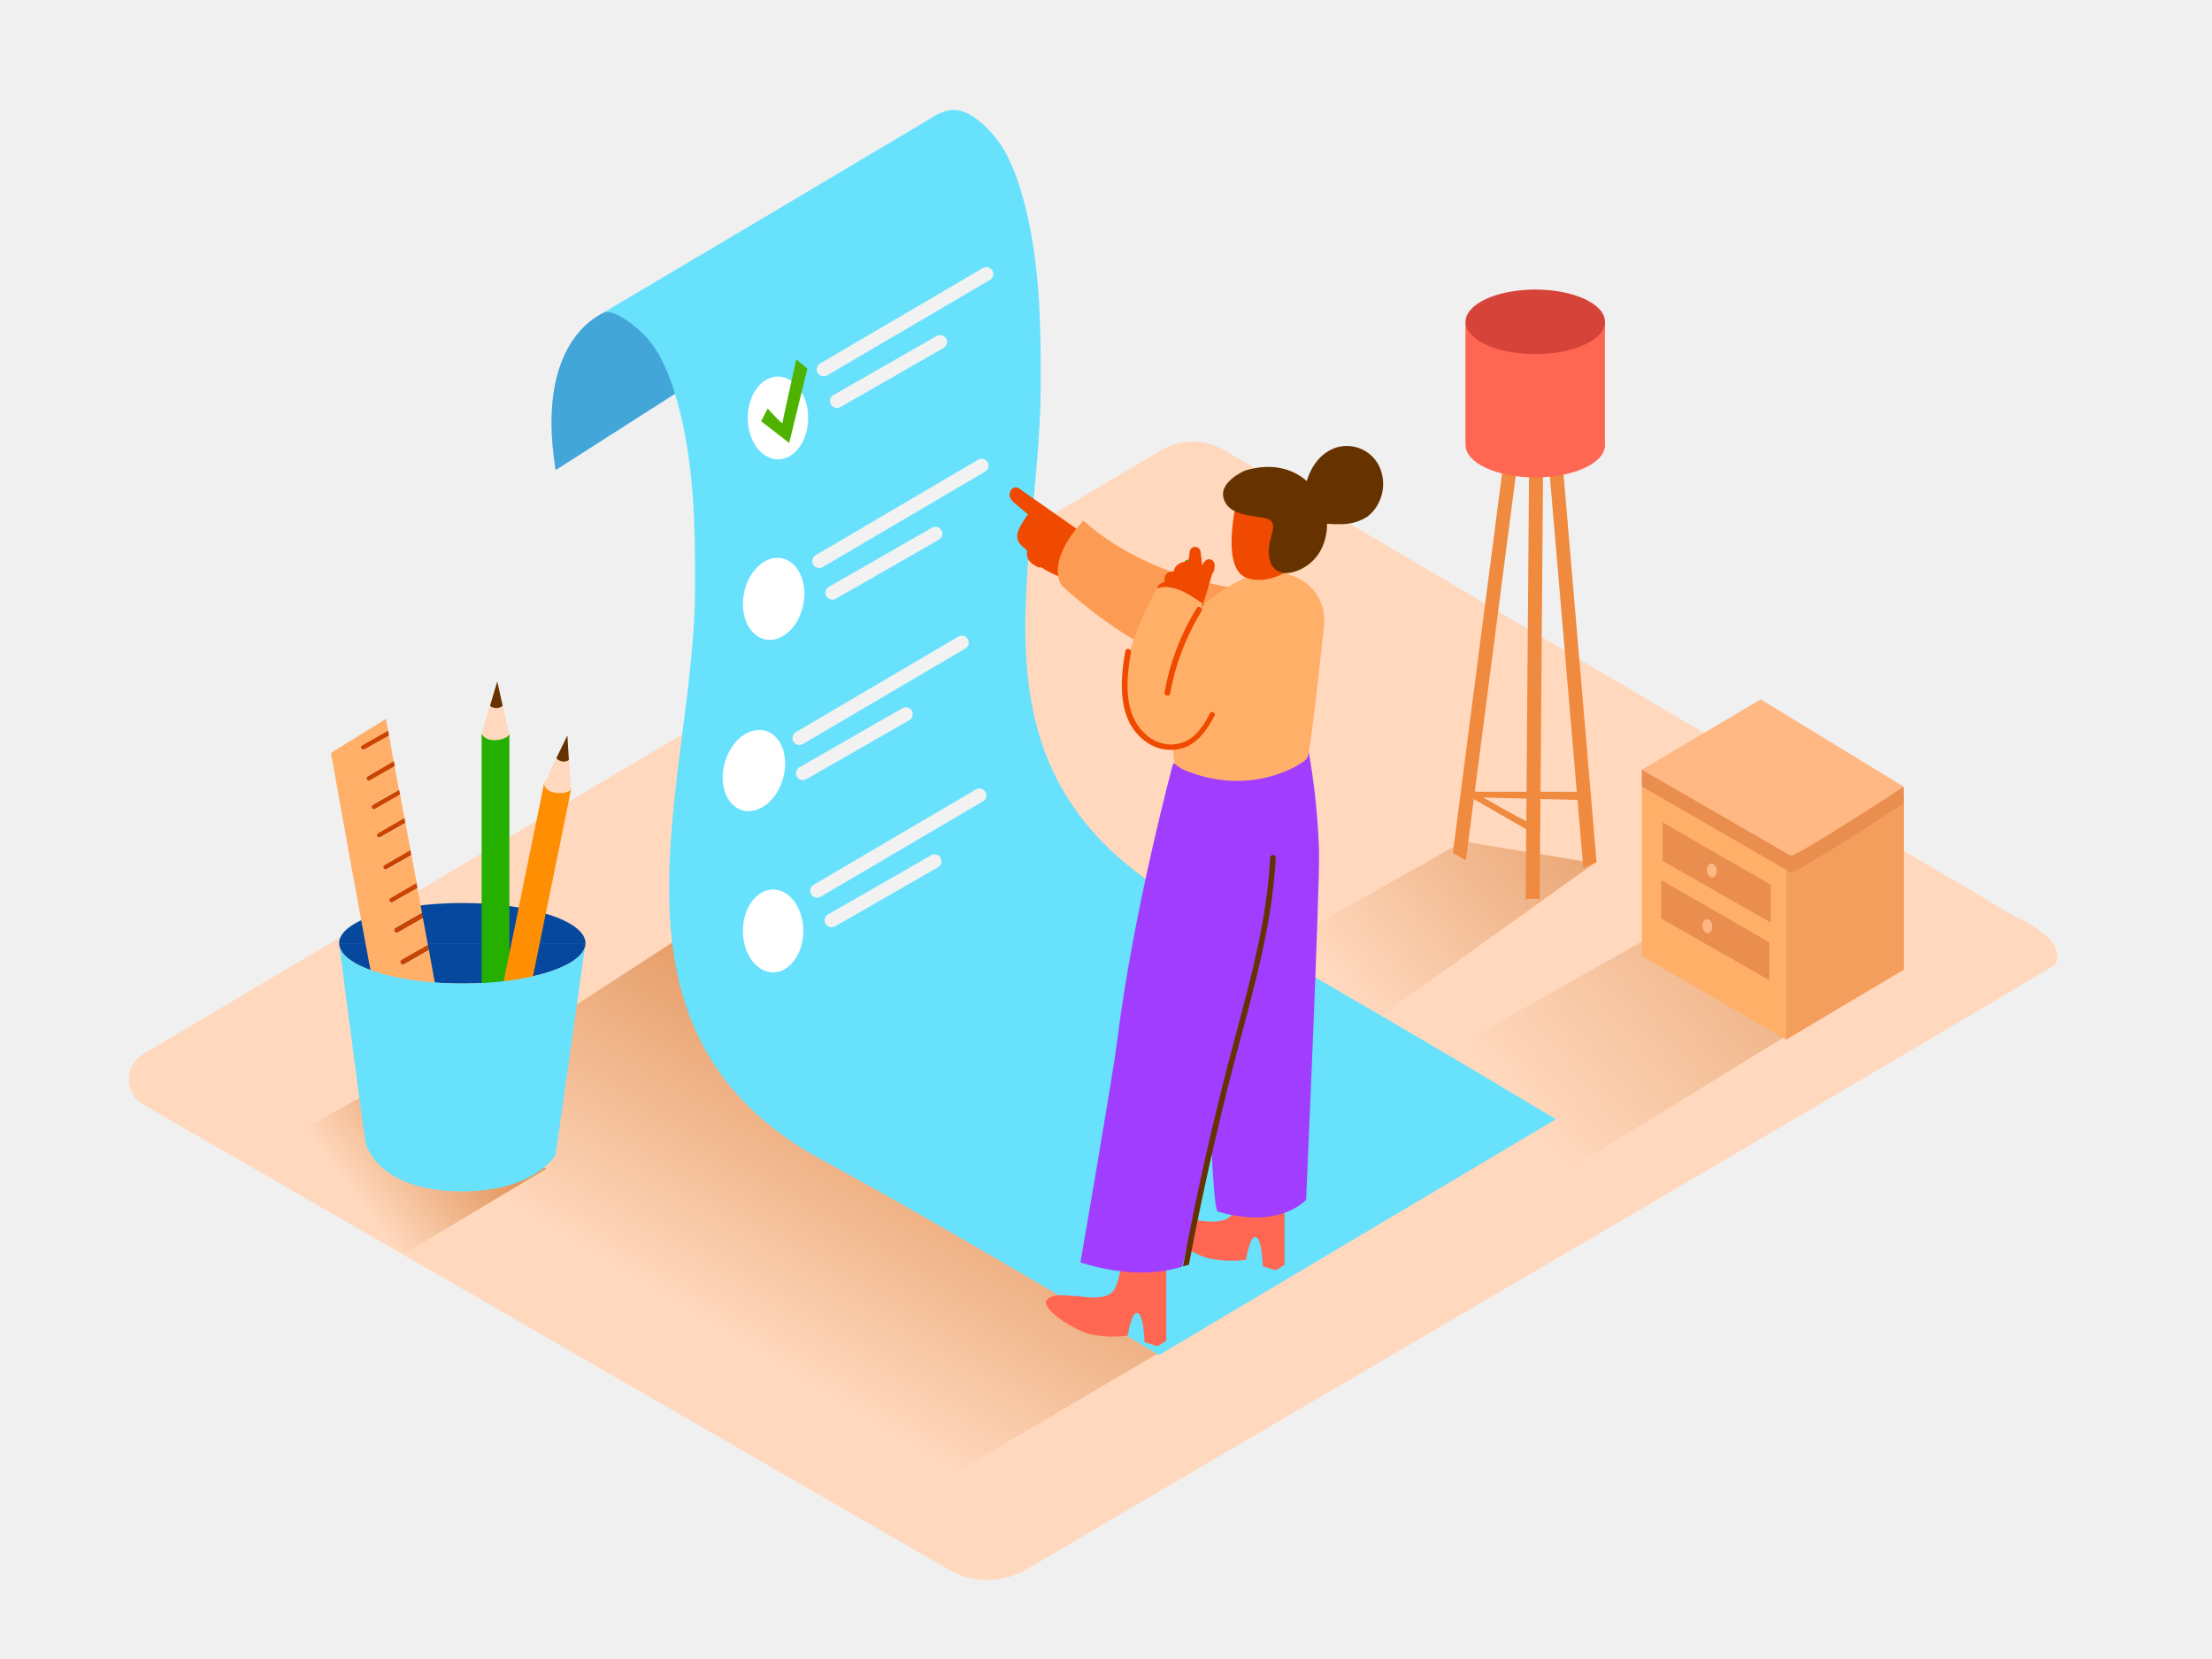
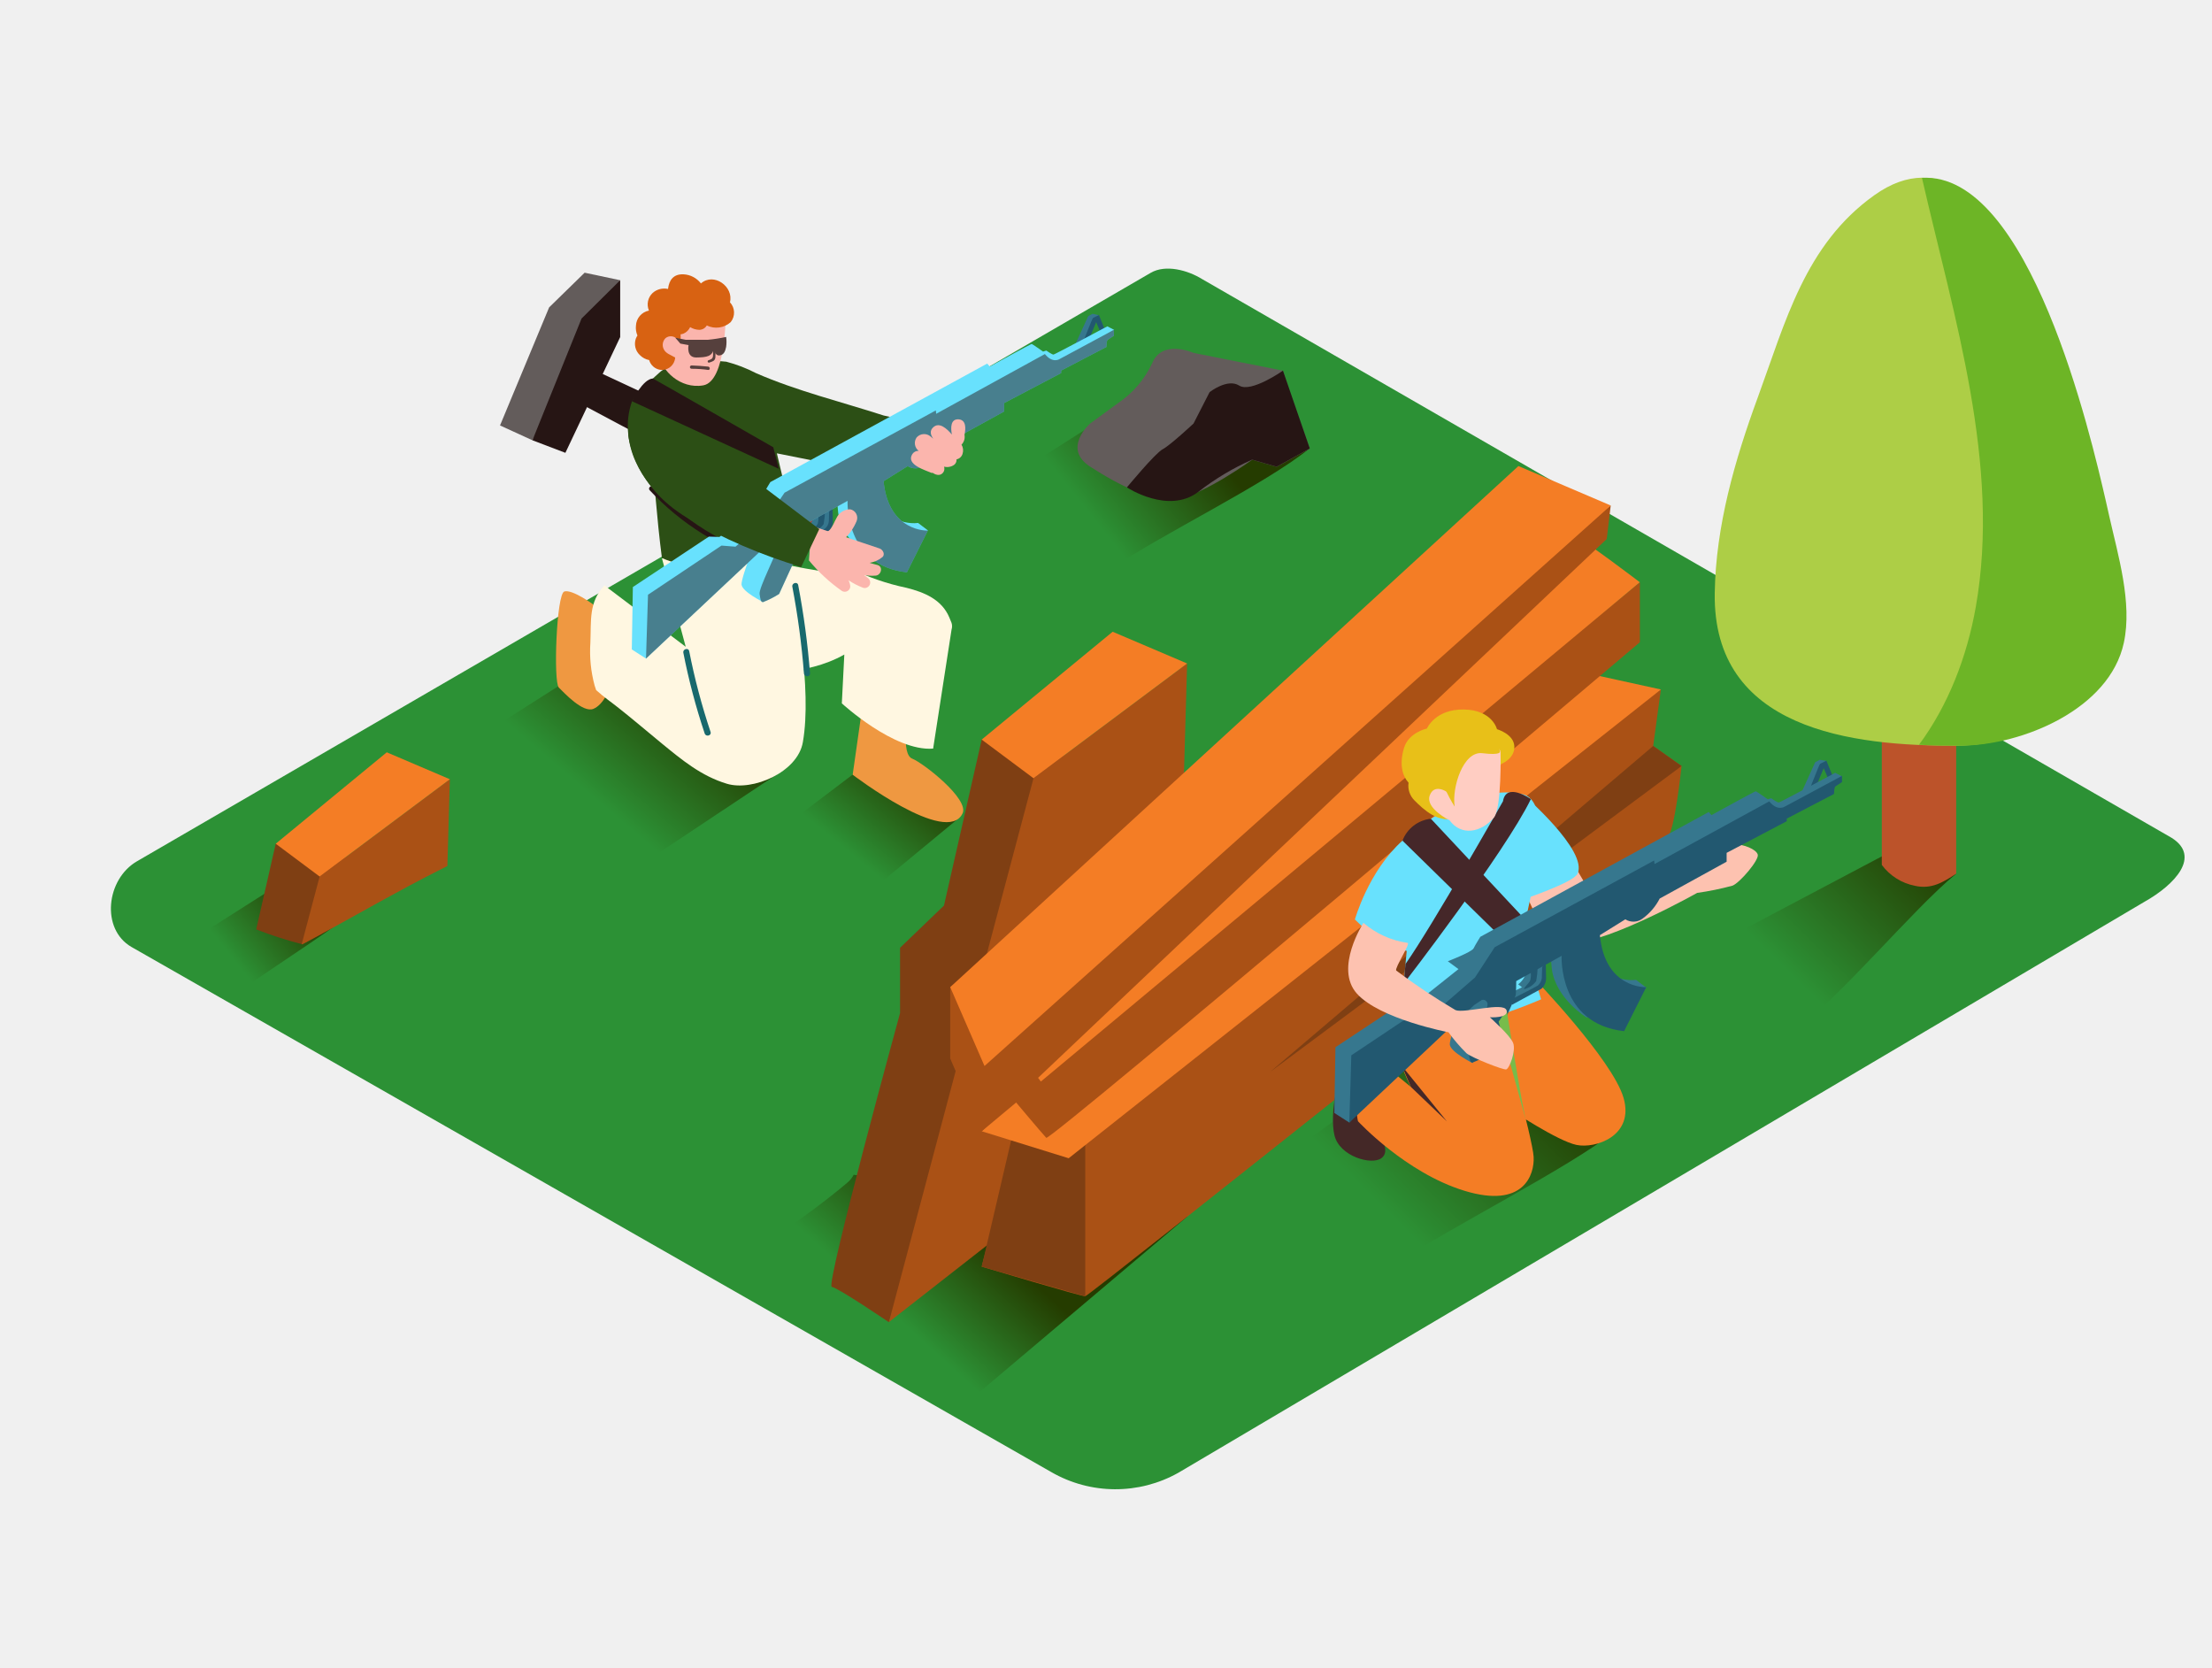
- <svg xmlns="http://www.w3.org/2000/svg" xmlns:xlink="http://www.w3.org/1999/xlink" id="Layer_1" data-name="Layer 1" viewBox="0 0 400 300">
+ <svg xmlns="http://www.w3.org/2000/svg" xmlns:xlink="http://www.w3.org/1999/xlink" viewBox="0 0 400 300" width="406" height="306" class="illustration styles_illustrationTablet__1DWOa">
  <defs>
-     <linearGradient id="linear-gradient" x1="293.79" y1="135.26" x2="242.2" y2="177.24" gradientUnits="userSpaceOnUse">
-       <stop offset="0" stop-color="#e3965d" />
-       <stop offset="1" stop-color="#ffd8bd" />
+     <linearGradient id="linear-gradient" x1="216.47" y1="77.4" x2="197.44" y2="92.59" gradientUnits="userSpaceOnUse">
+       <stop offset="0" stop-color="#d46a00" />
+       <stop offset="0.74" stop-color="#f4d8bd" />
+       <stop offset="1" stop-color="#fff" />
    </linearGradient>
-     <linearGradient id="linear-gradient-2" x1="176.04" y1="193.89" x2="143.05" y2="248.43" xlink:href="#linear-gradient" />
-     <linearGradient id="linear-gradient-3" x1="346.19" y1="145.61" x2="276.32" y2="202.48" xlink:href="#linear-gradient" />
-     <linearGradient id="linear-gradient-4" x1="83.74" y1="201.58" x2="64.32" y2="216.26" xlink:href="#linear-gradient" />
+     <linearGradient id="linear-gradient-2" x1="277.52" y1="189.35" x2="250.01" y2="217.47" xlink:href="#linear-gradient" />
+     <linearGradient id="linear-gradient-3" x1="345.19" y1="148.61" x2="321.39" y2="172.93" xlink:href="#linear-gradient" />
+     <linearGradient id="linear-gradient-4" x1="175.6" y1="220.74" x2="161.16" y2="236.51" gradientUnits="userSpaceOnUse">
+       <stop offset="0" stop-color="#d46a00" />
+       <stop offset="1" stop-color="#fff" />
+     </linearGradient>
+     <linearGradient id="linear-gradient-5" x1="55.94" y1="161.25" x2="41.98" y2="172.39" xlink:href="#linear-gradient" />
+     <linearGradient id="linear-gradient-6" x1="165.42" y1="137.98" x2="153.1" y2="152.95" xlink:href="#linear-gradient-4" />
+     <linearGradient id="linear-gradient-7" x1="123.43" y1="122.81" x2="106.48" y2="142.62" xlink:href="#linear-gradient-4" />
  </defs>
-   <path d="M25.92,199.75l145.61,84.07a14.07,14.07,0,0,0,14.2-.08c32.32-19.13,164.13-96,185.68-109.17.95-.58.52-2.15.32-3-.4-1.73-3.83-4.18-6.17-5.31-3.43-1.66-6.67-3.8-9.95-5.74L344.51,154l-12.9-7.62L317.42,138l-15-8.84-15.23-9-15-8.84L258,102.91l-13-7.64-11.21-6.59-8.93-5.23-3.61-2.1A11.13,11.13,0,0,0,210,81.4L25.87,190.63A5.29,5.29,0,0,0,25.92,199.75Z" fill="#ffd8bd" />
-   <path d="M264.58,152.16l-38.14,21.52s4.47,8.87,17.36,14.29l44.52-31.88" fill="url(#linear-gradient)" />
-   <path d="M144.21,155.75l-81,52.55s84.33,54.46,102.53,62.12l105.8-62.22" fill="url(#linear-gradient-2)" />
-   <path d="M306.77,164.71l-53.85,30.38s6.31,12.53,24.52,20.18l63.43-38.9" fill="url(#linear-gradient-3)" />
-   <path d="M110.2,56.12S96.42,60,100.48,85l30.2-19.3S118.46,53.74,110.2,56.12Z" fill="#68e1fd" />
-   <path d="M110.2,56.12S96.42,60,100.48,85l30.2-19.3S118.46,53.74,110.2,56.12Z" fill="#06489e" opacity="0.39" />
-   <path d="M215.81,164.35C172.73,141,188,105,188.2,69.78c.05-11.26-.16-23-3.22-34-1.12-4-2.62-8.2-5.37-11.39-1.54-1.79-3.76-3.87-6.14-4.41-2.66-.6-5.17,1.45-7.3,2.71l-7.41,4.39L139.21,38.71,123.35,48.1l-2.8,1.66-11.7,6.93c2.22-1.32,7.06,3.14,8.25,4.53,2.74,3.19,4.25,7.4,5.37,11.39,3.06,10.92,3.27,22.7,3.22,34-.16,35.25-20,79.91,23.13,103.23,24,13,60.77,35.2,60.77,35.2l71.75-42.64C273.72,197.79,236.5,175.55,215.81,164.35Z" fill="#68e1fd" />
-   <path d="M201.64,101.13l-4.39-3.29a.88.88,0,0,0-.41-.7q-6.29-4.38-12.56-8.8a1,1,0,0,0-1.58.55c-.44.76.12,1.55.83,2.14s1.59,1.31,2.39,2a1,1,0,0,0-.26.28c-.64,1-1.71,2.42-1.72,3.67s1,1.87,1.78,2.55l0,.18c-.16,1.54.52,2,1.74,2.73a1,1,0,0,0,.81.14,17.12,17.12,0,0,0,2.67,1.42l3.7,1.88c.94.48,1.62-.65,1.24-1.41.74.06,1.05-.75.86-1.38a.85.85,0,0,0,.21-.33l0-.05,1.28,1c1,.81,2.26-.8,1.23-1.61l-.91-.72,1.87,1.4A1,1,0,0,0,201.64,101.13Z" fill="#f04900" />
-   <path d="M230.71,229.72l1.58-1,0-17.79-7.81-.28s-.15,7.59-2,9.32-6.41.49-6.86.64-3.52-.74-4.9.68,4.68,5.52,7.9,6.27a20.8,20.8,0,0,0,6.7.25s.7-4.55,1.82-4.1,1.2,5.26,1.2,5.26Z" fill="#ff6753" />
-   <path d="M236.59,135.54A126.26,126.26,0,0,1,238.53,154c.13,7-2.34,62.94-2.34,62.94s-4.64,5.44-15.94,2.16c-1.64-.47-2.16-54.59-2.16-54.59L222,139.69" fill="#a03dff" />
-   <path d="M231.39,107.29c-.62,0-21.41-.54-35.46-13.13,0,0-6.73,6.6-4,11.65,0,0,19.92,19.19,35.11,15.26" fill="#fc9c54" />
-   <path d="M214.92,101.35a.31.31,0,0,0-.52,0,13.72,13.72,0,0,0-2,10.29c.08.38.66.22.59-.16a13.09,13.09,0,0,1,1.67-9.37,21.64,21.64,0,0,1,2.56,10.4.3.3,0,0,0,.61,0A22.29,22.29,0,0,0,214.92,101.35Z" fill="#42a200" />
-   <path d="M209.32,243.45l1.58-1,0-17.79-7.81-.28s-.15,7.59-2,9.32-6.41.49-6.86.64-3.52-.74-4.9.68,4.68,5.52,7.9,6.27a20.8,20.8,0,0,0,6.7.25s.7-4.55,1.82-4.1,1.2,5.26,1.2,5.26Z" fill="#ff6753" />
-   <path d="M212.12,138.13s-7.2,26.58-10.13,50.37c-.7,5.71-6.61,39.77-6.61,39.77s9.74,3.56,18.4.77c0,0,10.3-43.46,10.74-44.31s7.39-29,8.19-49.2" fill="#a03dff" />
-   <path d="M234.13,104.31,230,102.76c-1.05.07-10.4,3.13-14.65,9.32A40.52,40.52,0,0,0,214,118c-.54,2.67-1,5.35-1.34,8a59.2,59.2,0,0,0-.5,8.86c0,1.27.07,1.91.2,3.17a5.61,5.61,0,0,0,1.58,1.12c12.28,5.28,22-1.13,22.49-2.12s2.11-15.47,3-24.09A8.34,8.34,0,0,0,234.13,104.31Z" fill="#ffaf68" />
-   <path d="M224.1,88.54s-3.86,14,1.27,15.93,11.73-3.57,12.39-6.46S231.79,84.33,224.1,88.54Z" fill="#f04900" />
-   <path d="M249.43,84.36a6.52,6.52,0,0,0-7.76-3.44c-2.83.92-4.54,3.35-5.37,6.06-2.55-2.23-6.35-3.36-11.17-1.88,0,0-4.73,2-3.87,5s4.45,3,7.46,3.59.57,3.23.72,6.2,1.49,3.46,2.74,3.72,6.93-1,7.73-7.67a8.89,8.89,0,0,0,.06-1.23,15.92,15.92,0,0,0,2.35.07,8.73,8.73,0,0,0,5-1.38A7.58,7.58,0,0,0,249.43,84.36Z" fill="#653200" />
-   <path d="M219.16,103.89a2.67,2.67,0,0,0,.47-1.9,1,1,0,0,0-1.82-.42l-.44.6c-.07-.77-.15-1.54-.26-2.31a1,1,0,0,0-2,.07c0,.24-.06.49-.08.73a4,4,0,0,0-.17.79c-1.09.14-2.39.54-2.58,1.79,0,0,0,.06,0,.08-.84,0-1.66.33-1.69,1.33a3.68,3.68,0,0,0,0,.57c-.85.25-1.47.68-1.35,1.79a16.34,16.34,0,0,0,1,3.77,1,1,0,0,0,.76.57c.12.54.26,1.07.41,1.6a1.5,1.5,0,0,0,2.52.28,1.18,1.18,0,0,0,.3-.06,1,1,0,0,0,.83.14,1,1,0,0,0,1.51-.45,1,1,0,0,0,.33-.84c0-.23,0-.46,0-.68v0Q218.1,107.62,219.16,103.89Z" fill="#f04900" />
-   <path d="M217.45,109.07c-.32.08-4.82-4.05-8.23-2.63,0,0-13,21.92-.87,27.72,6,2.88,10.67-6,10.67-6l-3.45-6.82Z" fill="#ffaf68" />
-   <ellipse cx="140.68" cy="75.58" rx="5.46" ry="7.49" fill="#fff" />
-   <path d="M149.58,67.88,179,50.63a1.25,1.25,0,0,0-1.26-2.16L148.32,65.72a1.25,1.25,0,0,0,1.26,2.16Z" fill="#f2f2f2" />
-   <path d="M152,73.6l18.63-10.68a1.25,1.25,0,0,0-1.26-2.16L150.7,71.44A1.25,1.25,0,0,0,152,73.6Z" fill="#f2f2f2" />
-   <ellipse cx="139.9" cy="108.3" rx="7.49" ry="5.46" transform="translate(5.8 223.7) rotate(-78.46)" fill="#fff" />
-   <path d="M148.77,102.55l29.37-17.26a1.25,1.25,0,0,0-1.26-2.16l-29.37,17.26a1.25,1.25,0,0,0,1.26,2.16Z" fill="#f2f2f2" />
-   <path d="M151.15,108.27l18.63-10.68a1.25,1.25,0,0,0-1.26-2.16l-18.63,10.68a1.25,1.25,0,0,0,1.26,2.16Z" fill="#f2f2f2" />
-   <ellipse cx="136.34" cy="139.34" rx="7.49" ry="5.46" transform="translate(-35.75 230.94) rotate(-73.65)" fill="#fff" />
-   <path d="M145.19,134.54l29.37-17.26a1.25,1.25,0,0,0-1.26-2.16l-29.37,17.26a1.25,1.25,0,0,0,1.26,2.16Z" fill="#f2f2f2" />
-   <path d="M145.81,140.91l18.63-10.68a1.25,1.25,0,0,0-1.26-2.16l-18.63,10.68a1.25,1.25,0,0,0,1.26,2.16Z" fill="#f2f2f2" />
-   <ellipse cx="139.8" cy="168.34" rx="5.46" ry="7.49" fill="#fff" />
-   <path d="M148.38,162.17l29.37-17.26a1.25,1.25,0,0,0-1.26-2.16L147.12,160a1.25,1.25,0,0,0,1.26,2.16Z" fill="#f2f2f2" />
-   <path d="M151,167.51l18.63-10.68a1.25,1.25,0,0,0-1.26-2.16l-18.63,10.68a1.25,1.25,0,0,0,1.26,2.16Z" fill="#f2f2f2" />
-   <path d="M137.64,76.17l1.18-2.29s2.66,2.93,2.66,2.64S144,65,144,65l2,1.66-3.29,13.44Z" fill="#4eb300" />
-   <path d="M267.41,143.18a3,3,0,0,1-1.23-.27l-.19,1.25,20,.51v-1.49Z" fill="#ef8a3f" />
-   <path d="M266.17,143l-.18,1.2L277,150.54V149C273.32,147.18,269.72,145.11,266.17,143Z" fill="#ef8a3f" />
-   <path d="M277.33,56.66a3.19,3.19,0,0,1-1.92-.28l-12.68,97.85c.77.47,1.57.89,2.35,1.33l12.83-99Z" fill="#ef8a3f" />
-   <path d="M280.25,56.54a6.38,6.38,0,0,1-1.39,0c-.37,0-.75,0-1.12.06l8.57,100.34a20.33,20.33,0,0,1,2-.85l.34-.17.06,0Z" fill="#ef8a3f" />
-   <path d="M278.86,56.55a11.51,11.51,0,0,0-1.53.11,3.81,3.81,0,0,1-.6,0l-.84,106h0a2.61,2.61,0,0,1,1.34-.11H278l.42,0,.84-106Z" fill="#ef8a3f" />
-   <path d="M265,58.24V80.16s25.22.75,25.22,0V58.24" fill="#ff6753" />
-   <ellipse cx="277.63" cy="58.2" rx="12.61" ry="5.84" fill="#d64338" />
-   <ellipse cx="277.63" cy="80.49" rx="12.61" ry="5.84" fill="#ff6753" />
-   <path d="M216.37,110a43.8,43.8,0,0,0-5.78,15.16c-.11.63.85.9,1,.27a43,43,0,0,1,5.68-14.92C217.57,109.92,216.71,109.42,216.37,110Z" fill="#f04900" />
-   <path d="M218.79,129c-1,1.95-2.28,4-4.28,5a6.56,6.56,0,0,1-7.23-1.12c-4.26-3.67-3.62-10-2.77-14.93.11-.63-.85-.9-1-.27-1,5.54-1.51,12.74,3.72,16.45a7.52,7.52,0,0,0,7.09,1c2.5-1,4.09-3.38,5.29-5.69C219.95,128.94,219.08,128.44,218.79,129Z" fill="#f04900" />
-   <path d="M229.69,155.09c-.64,12.71-4.39,24.89-7.57,37.13s-5.89,24.43-8.21,36.78l1.08-.3q3.53-18.71,8.34-37.15c3.15-12,6.73-24,7.36-36.46C230.72,154.45,229.72,154.45,229.69,155.09Z" fill="#653200" />
-   <polyline points="296.9 139.19 296.9 172.9 323 187.97 344.27 175.33 344.27 144.01" fill="#ffaf68" />
-   <polygon points="323 187.97 323 154.71 344.27 145.29 344.27 175.33 323 187.97" fill="#f49e5d" />
-   <polyline points="344.27 142.26 344.27 145.29 342.25 145.91 340.91 143.85" fill="#ea8e50" />
-   <path d="M318.39,129.49l-21.5,12.73,26.88,15.52c.8.46,20.49-12.45,20.49-12.45Z" fill="#ea8e50" />
-   <polyline points="296.9 142.22 296.9 139.19 300.76 137.27 300.29 142.66" fill="#ea8e50" />
-   <path d="M318.39,126.46l-21.5,12.73,26.88,15.52c.8.46,20.49-12.45,20.49-12.45Z" fill="#ffb883" />
-   <polygon points="300.65 148.7 300.65 155.67 320.21 166.83 320.21 159.99 300.65 148.7" fill="#ea8e50" />
-   <polygon points="300.39 159.12 300.39 166.1 319.95 177.26 319.95 170.41 300.39 159.12" fill="#ea8e50" />
-   <ellipse cx="309.55" cy="157.41" rx="0.88" ry="1.25" transform="translate(-13.55 30.11) rotate(-5.45)" fill="#ffb883" />
-   <ellipse cx="308.74" cy="167.47" rx="0.88" ry="1.25" transform="translate(-14.51 30.08) rotate(-5.45)" fill="#ffb883" />
-   <path d="M73.11,226.7l25.7-15.37L65.23,198.39,44.6,210C53.75,216.16,63.78,220.87,73.11,226.7Z" fill="url(#linear-gradient-4)" />
-   <path d="M83.6,163.29c-12.3,0-22.28,3.26-22.28,7.28h44.56C105.88,166.55,95.9,163.29,83.6,163.29Z" fill="#06489e" />
-   <path d="M61.39,171.14l-.07-.56A2.47,2.47,0,0,0,61.39,171.14Z" fill="#06489e" />
-   <path d="M105.88,170.58l-.09.64A2.48,2.48,0,0,0,105.88,170.58Z" fill="#06489e" />
-   <path d="M83.6,177.86c11.65,0,21.2-2.92,22.19-6.65l.09-.64H61.32l.07.56C62.27,174.9,71.87,177.86,83.6,177.86Z" fill="#06489e" />
-   <rect x="87.1" y="132.97" width="5.01" height="51.71" fill="#25b000" />
-   <ellipse cx="89.61" cy="132.97" rx="2.51" ry="1.06" fill="#25b000" />
-   <rect x="93.12" y="141.82" width="5.01" height="51.71" transform="translate(35.48 -15.74) rotate(11.54)" fill="#ff8f02" />
-   <ellipse cx="100.79" cy="142.34" rx="1.06" ry="2.51" transform="translate(-58.83 212.62) rotate(-78.46)" fill="#ff8f02" />
-   <path d="M77.55,171.72,73,174.33a.41.41,0,0,1-.4-.7L77.25,171a.41.41,0,0,1,.14-.05l-.92-5-4.6,2.63a.41.41,0,0,1-.4-.7l4.68-2.68a.41.41,0,0,1,.17-.05l-.85-4.58L71,163.15a.41.41,0,0,1-.4-.7l4.68-2.68.09,0-.95-5.1-4.51,2.58a.41.41,0,0,1-.4-.7l4.68-2.68.07,0-.93-5-4.58,2.62a.41.41,0,0,1-.4-.7L73,148a.41.41,0,0,1,.14-.05l-.8-4.33-4.58,2.62a.41.41,0,0,1-.4-.7L72,142.9a.41.41,0,0,1,.15-.05l-.8-4.32-4.57,2.61a.41.41,0,0,1-.4-.7l4.68-2.68a.41.41,0,0,1,.14,0L70.35,133l-4.53,2.59a.41.41,0,0,1-.4-.7l4.68-2.68.09,0-.41-2.21-9.94,6.16s7.06,39.31,7.21,39.39c4.12,2.15,11.62,2.4,11.62,2.4Z" fill="#ffaf68" />
-   <path d="M65.43,134.84a.41.41,0,0,0,.4.7L70.35,133l-.15-.83-.09,0Z" fill="#ca4300" />
-   <path d="M66.42,140.44a.41.41,0,0,0,.4.7l4.57-2.61-.15-.82a.41.41,0,0,0-.14,0Z" fill="#ca4300" />
-   <path d="M67.36,145.58a.41.41,0,0,0,.4.7l4.58-2.62-.15-.81a.41.41,0,0,0-.15.05Z" fill="#ca4300" />
-   <path d="M68.32,150.72a.41.41,0,0,0,.4.7l4.58-2.62-.15-.81A.41.41,0,0,0,73,148Z" fill="#ca4300" />
-   <path d="M69.47,156.5a.41.41,0,0,0,.4.7l4.51-2.58-.16-.84-.07,0Z" fill="#ca4300" />
-   <path d="M70.55,162.45a.41.41,0,0,0,.4.7l4.53-2.59-.15-.83-.09,0Z" fill="#ca4300" />
-   <path d="M76.15,165.2l-4.68,2.68a.41.41,0,0,0,.4.7l4.6-2.63-.15-.8A.41.41,0,0,0,76.15,165.2Z" fill="#ca4300" />
-   <path d="M72.57,173.63a.41.41,0,0,0,.4.7l4.58-2.62-.15-.81a.41.41,0,0,0-.14.05Z" fill="#ca4300" />
-   <path d="M98.34,141.84s.25,1.31,2.24,1.54,2.67-.54,2.67-.54L102.6,133Z" fill="#ffd8bd" />
-   <path d="M102.6,133l-2,4.12a1.8,1.8,0,0,0,2.27.32Z" fill="#653200" />
-   <path d="M87.1,132.67s.46,1.26,2.46,1.17,2.55-1,2.55-1l-2.2-9.64Z" fill="#ffd8bd" />
-   <path d="M89.92,123.25l-1.31,4.38a1.8,1.8,0,0,0,2.29,0Z" fill="#653200" />
-   <path d="M83.6,177.86c-11.72,0-21.33-3-22.21-6.72.58,4.5,4.59,35.41,4.74,35.59,0,0,2,8.72,17.47,8.71,13.13,0,16.87-6.59,16.87-6.59l5.32-37.63C104.8,174.94,95.25,177.86,83.6,177.86Z" fill="#68e1fd" />
+   <g style="isolation: isolate;">
+     <g id="Layer_2" data-name="Layer 2">
+       <path d="M213.1,265.55,387.75,162.34c5.56-3.12,10.33-8.25,4.91-11.61l-175.27-101c-2.63-1.63-6.62-2.7-9.3-1.14L24.76,155c-5.56,3.23-6.56,12.25-1,15.48l166.32,94.94A23.22,23.22,0,0,0,213.1,265.55Z" fill="#2c9135" />
+       <path d="M236.81,80.34l-31.65-9.06-25,15.88,21.27,14.63C209.83,96,228.92,86.77,236.81,80.34Z" fill="url(#linear-gradient)" style="mix-blend-mode: multiply;" />
+       <path d="M292,203.81l-30.33-16.68-36.24,26.24L253,227.45C261.34,221.64,284.1,210.24,292,203.81Z" fill="url(#linear-gradient-2)" style="mix-blend-mode: multiply;" />
+       <path d="M353.74,157.24l-10.94-4.46-38.72,20.47,20,12.69C332.38,180.13,345.86,163.67,353.74,157.24Z" fill="url(#linear-gradient-3)" style="mix-blend-mode: multiply;" />
+       <path d="M154.37,211.68a4.53,4.53,0,0,1-1.15,1.43c-7.56,6.38-16,11.7-24.19,17.3l43.14,24.75,42.5-35.9Z" fill="url(#linear-gradient-4)" style="mix-blend-mode: multiply;" />
+       <path d="M68.63,160.6l-12.09-5.27-25,15.88,12.1,7C52,172.43,60.74,167,68.63,160.6Z" fill="url(#linear-gradient-5)" style="mix-blend-mode: multiply;" />
+       <path d="M177.52,133l-6.82,30-7.94,7.63v11.8s-13.53,49.35-12.35,49.52,10.33,6.39,10.33,6.39L193.25,133Z" fill="#7f3f13" />
+       <polygon points="214.67 119.23 213.23 169.26 186.89 217.86 160.75 238.3 186.89 139.98 214.67 119.23" fill="#aa5115" />
+       <path d="M300.34,123.93l-1.39,10.21,5.13,3.63s-1.29,12.29-2.57,12.82S197,233.6,196.25,233.64s-18.73-5.35-18.73-5.35l6.66-25.58" fill="#aa5115" />
+       <polygon points="177.52 228.29 196.25 233.65 196.25 203.81 184.29 199.28 177.52 228.29" fill="#7f3f13" />
+       <polyline points="177.52 203.81 193.25 208.69 300.34 123.93 278.92 119.23" fill="#f47d25" />
+       <path d="M296.54,104.55v10.84S189.85,205.67,189.2,205s-6.34-7.44-6.34-7.44" fill="#aa5115" />
+       <path d="M285.53,96.72c1,.21,11,7.82,11,7.82L188.22,194.82l-5.36-7.13Z" fill="#f47d25" />
+       <polyline points="171.83 177.75 171.83 190.66 177.52 203.81 290.55 96.72 291.27 90.66" fill="#aa5115" />
+       <polygon points="171.83 177.75 274.58 83.53 291.27 90.66 178.03 192.01 171.83 177.75" fill="#f47d25" />
+       <polygon points="201.2 113.49 214.67 119.23 186.89 139.98 177.52 132.99 201.2 113.49" fill="#f47d25" />
+       <polygon points="298.95 134.14 229.66 193.1 304.08 137.77 298.95 134.14" fill="#7f3f13" />
+       <path d="M250.43,192.46s-4-2.67-5.2-2.05c-3.46,1.79-4.83,10.27-3.92,14.12s6.78,5.48,8.51,4.13C252,207,248.27,203,248.27,203" fill="#442827" />
+       <path d="M271,184c.54.72,6.15,21.18,6.33,24.43s-1.81,9.41-12.49,6.15S245.57,202,245.57,202s-1.94-7.06,4.94-10l4.64,3.81s-4.1-7.25-2.65-13.76c0,0,18.12-1.45,24.81-6,0,0,14.29,14.84,16.28,21.72s-5.07,9.23-8.51,8.51S273.31,200,273.31,200" fill="#f47d25" />
+       <polygon points="255.15 195.81 261.65 202.03 253.48 191.97 255.15 195.81" fill="#442827" />
+       <path d="M284.55,155.48l2.74,4.68s13.46-3.46,14.72-4.24,3.77-6,5-6.09-.47,4.83-.47,4.83,5.58-2.63,7.12-2.71,3.94.86,4.2,1.84-3.21,5.06-4.56,5.61a51.91,51.91,0,0,1-6.4,1.31s-15.64,8.8-22.4,9.05-9.66-12.61-9.66-12.61Z" fill="#fdc2b0" />
+       <path d="M275.37,142.88s11.85,10.19,9.9,14.37c-.75,1.61-9.94,4.67-9.94,4.67L274,152" fill="#68e1fd" />
+       <path d="M254.38,171.18s-3.86-.16-9.37-5.66c0,0,2.41-8.69,8.6-14.26s15-10,21.76-8.38-.14,23.6.07,25.37,3.24,11.7,3.24,11.7-15.74,7-25.66,5.88Z" fill="#68e1fd" />
+       <path d="M253.61,151.26,276.83,174l-1.39-5.77.44-2.61-17.13-18.32A6.22,6.22,0,0,0,253.61,151.26Z" fill="#452729" />
+       <path d="M271.79,144.14s-12.72,22.43-17.63,29.43l-.33,3.55s18.28-23.66,23-33.37C276.83,143.75,272.35,140.59,271.79,144.14Z" fill="#452729" />
+       <path d="M271.54,137.36s2.4-.93,2.3-3.16-3.14-3.09-3.14-3.09-.82-3.48-6-3.56-6.67,3.44-6.67,3.44-3.33.7-4.16,3.57-.32,4.92.84,6.23a3.76,3.76,0,0,0,1.13,3.26c1.5,1.49,4.41,4.32,7.48,3" fill="#e8c018" />
+       <path d="M271.35,135.11s.23,10.31-1.22,12c-2.35,2.74-5.9,3.34-8,.48,0,0-4.43-2.17-3.59-4.49s3.26-.55,3.26-.55-.6-6.33,4-8.13S271.35,135.11,271.35,135.11Z" fill="#ffcdc2" />
+       <path d="M271.25,135.15s.27.73-3.2.3-5.54,6.26-5,9.65c0,0-3.06-4.63-2.62-7.42s1.44-4.49,4.32-5.17S270.79,132.34,271.25,135.15Z" fill="#e8c018" />
+       <path d="M279.18,173.57s0,2.12-.09,2.76a3.89,3.89,0,0,1-.88,1.58l-4,2.22-1.17.54,1-2.31s2.77-1.33,3.16-1.64.07-2.24.07-2.24Z" fill="#36778e" />
+       <path d="M278.87,174.14s-.06,2-.06,2a2.19,2.19,0,0,1-.72,1.33c-.56.34-4.6,2.39-4.6,2.39l-.09,1.09,5.35-2.91a2.58,2.58,0,0,0,.83-1.93c0-1.22-.07-2.86-.07-2.86" fill="#225870" />
+       <path d="M326.86,143.09l.31-.13.12,0,3-6.12-1.23-.2-.82.45-2.41,5.32s.6.47,1,.75Z" fill="#36778e" />
+       <path d="M326.81,143.07s2.19-5.64,2.32-5.7l1.14-.57,1.49,3.66L331,141l-1.22-2.85-1.83,4.42" fill="#225870" />
+       <path d="M275.64,178.11l-1.1-.87a4,4,0,0,0,1.48-2.3l1.2-.48-.06,1.84" fill="#36778e" />
+       <path d="M276.77,174.78a4.15,4.15,0,0,1-.05,1.73c-.25.61-1.36,1.47-1.08,1.6a3.78,3.78,0,0,0,2.16-1.47,18.84,18.84,0,0,0,.27-2.62" fill="#225870" />
+       <path d="M244,202.24l-2.71-1.74.2-11.88L256,179l2,.06,5.74-4.57-1.93-1.42s4.34-1.67,4.66-2.33,1.22-2.09,1.22-2.09L309,146.08l.48.57s7.83-4.31,8-4.31,2.19,1.45,2.19,1.45l.62-.19s1.12.81,1.39.76S331.86,139,331.86,139l1.3.68L298,159.8l-10.3,9.33,1.15,5.11s3.42,2.61,7,2.2l1.86,1.41-3.29,3.74-7.55,1.63s-5.5-3.37-6.25-8.73l-.31-3.45-7.5,6.06-6.52,14.38s-4-2-4.12-3.34,3.52-10.51,3.52-10.51" fill="#36778e" />
+       <path d="M244.36,190.08,244,202.24,266.57,181l1.41-.94a.83.83,0,0,1,1,1c-.16,1.22-3.53,7.6-3.36,8.79s.24,1.49.63,1.55a17.22,17.22,0,0,0,3.09-1.56s4.7-10.18,4.76-10.69.08-2.49.08-2.49l8.21-4.57s-.64,12.3,11.3,13.62l4-7.95s-7.48.33-8.38-9.41l4.6-2.86a2.75,2.75,0,0,0,3.1-.12,10.31,10.31,0,0,0,3.12-3.64l12.1-6.66,0-1.6,10.87-5.72v-.47l8.55-4.46s0-1.2.26-1.37,1.18-.78,1.18-.78l0-1.12-10.35,5.56s-1.32.9-2.8-.95l-20.75,11.34-.07-.65-28.83,15.68L266.73,176l-5.65,4.91-2.67-.21Z" fill="#225870" />
+       <path d="M275.88,201.63,271,184l1.45-2.16S274.94,197.57,275.88,201.63Z" fill="#77bc4b" />
+       <path d="M254.54,169.75c.58.07-2.38,4.55-2.06,5a114.8,114.8,0,0,0,10.72,7.15c1.52.65,8.67-1.52,9.21,0s-3,1.3-3,1.3,3.68,3.25,4.22,4.66-.7,4.67-1.27,4.77-6.1-2.06-7.18-2.93a30.86,30.86,0,0,1-3.25-3.79s-12.45-2.38-16.57-7,1.19-12.78,1.19-12.78A15.65,15.65,0,0,0,254.54,169.75Z" fill="#fdc2b0" />
+       <polyline points="104.21 71.85 126.54 83.74 128.55 76 106.1 65.54" fill="#261514" />
+       <polyline points="112.15 49.93 105.72 48.57 99.3 54.84 90.42 76.19 96.28 78.87" fill="#635c5b" />
+       <polyline points="154.19 139.32 140.12 149.98 156.58 161.08 173.04 147.47" fill="url(#linear-gradient-6)" style="mix-blend-mode: multiply;" />
+       <path d="M164.16,128.61s-1.26,7,.79,7.82,10.35,7.31,9.11,9.91c-2.85,6-19.87-7-19.87-7l2.11-14.8" fill="#ef9841" />
+       <path d="M172.07,113.1a2,2,0,0,0,0-1.21l-.41-1c-1.38-3.25-4.51-4.53-7.72-5.34a42.4,42.4,0,0,1-10.43-3.64,10.12,10.12,0,0,1-.2,1.41c-1.5-.33-14.1-2-14.1-3.08l-2.42,20.45s8.71,1,15.89-3.08c-.24,4.8-.45,8.83-.45,8.83s9.46,8.73,16.51,8.18Z" fill="#fff7e1" />
+       <polyline points="104.1 121.34 79.14 137.22 113.53 157.2 142.37 138.02" fill="url(#linear-gradient-7)" style="mix-blend-mode: multiply;" />
+       <path d="M107.32,108.59s-3.83-2.82-5.27-2.38-2,16.39-1,17.37,4.35,4.63,6.26,3.85,3-3.85,3-3.85" fill="#ef9841" />
+       <path d="M142.51,98.81l-22.81,1.4,4.3,16-14.7-11.1c-2.86,3.05-2.38,6.31-2.54,10.33a23.6,23.6,0,0,0,.77,7.79c.08.27.18.54.27.81,1.37,1.26,3,2.37,4.06,3.23,2.64,2.09,5.2,4.27,7.8,6.41,3.67,3,7.16,5.91,11.8,7.3s12.78-2.08,13.72-7.51C146.88,123.79,143.87,108.48,142.51,98.81Z" fill="#fff7e1" />
+       <path d="M122,60.06c-.87-1.53-3.6-3.53-5.19-1.77a1.87,1.87,0,0,0,.26,2.6,7.83,7.83,0,0,0,3.19,1.3.84.84,0,0,0,1.09-.82A.88.88,0,0,0,122,60.06Z" fill="#fbb5ad" />
+       <path d="M141.44,89l-23.38-5.76s.73,10.14,1.64,16.92c4.18,1.88,9.28,1.84,13.72,1.19a29.3,29.3,0,0,0,9.09-2.59,20.5,20.5,0,0,0,2.67-1.66C144.82,94.69,141.72,91.51,141.44,89Z" fill="#2c4f15" />
+       <path d="M142.83,91.07c.7,3.58,1.13,7.2,2.06,10.72-10.3-2.89-29.93-10-31.29-24.07a13.35,13.35,0,0,1,.69-5.9c1.24-2,3.27-3.63,4.92-5.16s4.4-1.88,6.69-2a23.71,23.71,0,0,1,5.43,0,26,26,0,0,1,5.4,2.08c7.34,3.2,15.42,5.18,23.07,7.65l8.35,1.87-9.57,8.58-18.1-3.61" fill="#2c4f15" />
+       <path d="M131.22,55.94s.14,12.27-4.05,13-7.58-2.81-7.81-5.17a17.08,17.08,0,0,1,.87-5.66S124,54.5,131.22,55.94Z" fill="#fbb5ad" />
+       <path d="M132,53.92c.71-2.83-2.92-5.46-5.25-3.41a4.23,4.23,0,0,0-3.18-1.65c-1.75-.06-2.58,1-2.77,2.65a3.17,3.17,0,0,0-2.77.71,2.84,2.84,0,0,0-.68,3.2A2.9,2.9,0,0,0,115,58.15a3.53,3.53,0,0,0,.27,1.78,2.71,2.71,0,0,0-.28.53,2.8,2.8,0,0,0,.71,3,3.21,3.21,0,0,0,1.69.91,2.47,2.47,0,0,0,2,1.76A2.39,2.39,0,0,0,122,64.43a2.33,2.33,0,0,0,.07-1,5.62,5.62,0,0,0,1-3.72,2.07,2.07,0,0,0,.54-.13,2.35,2.35,0,0,0,1.19-1.17,3.32,3.32,0,0,0,1.65.49,1.59,1.59,0,0,0,1.36-.79,3.89,3.89,0,0,0,4.32-.6A2.73,2.73,0,0,0,132,53.92Z" fill="#d86212" />
+       <path d="M123.33,62.74a2.87,2.87,0,0,0-.84-2.1,1.51,1.51,0,0,0-2.15-.23,1.73,1.73,0,0,0-.31,2c.38.78,1.23,1,1.9,1.41.4.27.76-.12.74-.51A.58.58,0,0,0,123.33,62.74Z" fill="#fbb5ad" />
+       <path d="M129.37,60.9c0-.28-.44-.25-.44,0v1.91a5.07,5.07,0,0,1,0,.88c-.1.5-.37.55-.81.71a.22.22,0,0,0,.14.42c.56-.2,1-.26,1.1-.9A24.62,24.62,0,0,0,129.37,60.9Z" fill="#56403d" />
+       <path d="M128,60.7h-4l-1.89-.37.93,1.06,1.47.27s-.47,2.27,1.42,2.24,2.86-.19,3.15-1.59c0,0,.17,1.29,1,1.22s1.08-.8,1.23-1.55a6.25,6.25,0,0,0,0-1.8A26.6,26.6,0,0,1,128,60.7Z" fill="#56403d" />
+       <path d="M128.06,65.55q-1.51-.16-3-.21a.3.3,0,0,0,0,.6q1.52,0,3,.21C128.44,66.2,128.44,65.59,128.06,65.55Z" fill="#56403d" />
+       <path d="M144.34,105.06c-.13-.69-1.19-.4-1.06.29a144.41,144.41,0,0,1,2.1,15.67c.05.7,1.15.7,1.1,0A147.12,147.12,0,0,0,144.34,105.06Z" fill="#18696d" />
+       <path d="M128.49,131.6a116.86,116.86,0,0,1-3.86-14.6c-.14-.69-1.19-.4-1.06.29a116.86,116.86,0,0,0,3.86,14.6C127.66,132.56,128.72,132.27,128.49,131.6Z" fill="#18696d" />
+       <path d="M138.61,100.08a46.15,46.15,0,0,1-20.55-12.76c-.36-.39-.94.19-.58.58a47,47,0,0,0,20.91,13A.41.41,0,0,0,138.61,100.08Z" fill="#261514" />
+       <path d="M147.26,93.48a70.18,70.18,0,0,1-15.34-8.59c-.43-.31-.84.4-.42.71A71,71,0,0,0,147,94.27C147.53,94.47,147.74,93.68,147.26,93.48Z" fill="#af3e2f" />
+       <path d="M150.23,91.12s0,2-.08,2.62a3.69,3.69,0,0,1-.84,1.5l-3.84,2.1-1.11.51,1-2.19s2.63-1.26,3-1.55.07-2.13.07-2.13Z" fill="#36778e" />
+       <path d="M149.94,91.66s-.06,1.92-.06,1.92a2.08,2.08,0,0,1-.68,1.26c-.53.32-4.37,2.27-4.37,2.27l-.08,1,5.07-2.76a2.45,2.45,0,0,0,.79-1.83c0-1.16-.07-2.71-.07-2.71" fill="#225870" />
+       <path d="M195.49,62.2l.29-.13.11,0,2.84-5.81L197.56,56l-.78.43-2.29,5s.57.45.93.71Z" fill="#36778e" />
+       <path d="M195.44,62.17s2.08-5.35,2.2-5.41l1.08-.54,1.41,3.48-.75.52-1.16-2.71-1.74,4.2" fill="#225870" />
+       <path d="M146.87,95.43l-1-.82a3.8,3.8,0,0,0,1.41-2.18l1.14-.45-.05,1.75" fill="#36778e" />
+       <path d="M147.94,92.27a3.94,3.94,0,0,1-.05,1.64c-.23.58-1.29,1.39-1,1.52a3.58,3.58,0,0,0,2.05-1.4,17.88,17.88,0,0,0,.26-2.49" fill="#225870" />
+       <path d="M116.82,118.34l-2.57-1.65.19-11.28,13.75-9.12,1.91.06L135.55,92l-1.83-1.35s4.12-1.58,4.43-2.22,1.15-2,1.15-2L178.52,65l.46.54s7.43-4.09,7.56-4.09,2.08,1.38,2.08,1.38l.59-.18s1.06.76,1.31.72,9.72-5.1,9.72-5.1l1.24.64-33.4,19.12-9.78,8.86,1.09,4.85s3.25,2.48,6.63,2.08l1.77,1.34-3.12,3.55-7.17,1.55s-5.22-3.2-5.93-8.29l-.3-3.28-7.12,5.75L138,108.12s-3.81-1.87-3.91-3.17,3.34-10,3.34-10" fill="#68e1fd" />
+       <path d="M117.18,106.8l-.36,11.54,21.44-20.13,1.34-.89a.79.79,0,0,1,.95,1c-.15,1.16-3.35,7.22-3.19,8.35s.23,1.41.6,1.47a16.34,16.34,0,0,0,2.93-1.48s4.47-9.66,4.52-10.15.07-2.36.07-2.36l7.79-4.33s-.61,11.68,10.73,12.93l3.78-7.55s-7.1.31-8-8.93l4.36-2.72a2.61,2.61,0,0,0,2.94-.11,9.78,9.78,0,0,0,3-3.45l11.49-6.32,0-1.52,10.32-5.43v-.45L200.07,62s0-1.14.24-1.3,1.12-.74,1.12-.74l0-1.06-9.82,5.28s-1.25.86-2.66-.9L169.29,74.08l-.06-.61L141.87,88.35l-3.45,5.09L133,98.11l-2.53-.2Z" fill="#68e1fd" />
+       <path d="M117.18,106.8l-.36,11.54,21.44-20.13,1.34-.89a.79.79,0,0,1,.95,1c-.15,1.16-3.35,7.22-3.19,8.35s.23,1.41.6,1.47a16.34,16.34,0,0,0,2.93-1.48s4.47-9.66,4.52-10.15.07-2.36.07-2.36l7.79-4.33s-.61,11.68,10.73,12.93l3.78-7.55s-7.1.31-8-8.93l4.36-2.72a2.61,2.61,0,0,0,2.94-.11,9.78,9.78,0,0,0,3-3.45l11.49-6.32,0-1.52,10.32-5.43v-.45L200.07,62s0-1.14.24-1.3,1.12-.74,1.12-.74l0-1.06-9.82,5.28s-1.25.86-2.66-.9L169.29,74.08l-.06-.61L141.87,88.35l-3.45,5.09L133,98.11l-2.53-.2Z" fill="#261514" opacity="0.48" />
+       <path d="M153.73,91.35a2.72,2.72,0,0,0-2.47,1.59c-.35.61-.59,1.27-1,1.86-.65.95-1.18.58-2.13.13s-1.92,1-.89,1.53a6.14,6.14,0,0,0,2.64.91,2.18,2.18,0,0,0,1.4-1,.82.82,0,0,0,1.41.34,9.48,9.48,0,0,0,2.21-3.22A1.57,1.57,0,0,0,153.73,91.35Z" fill="#fbb5ad" />
+       <path d="M159.07,98.44q-6.12-2.07-12.25-4.08c-.25,2.07-.38,4.15-.54,6.23a29.94,29.94,0,0,0,6,5.55,1,1,0,0,0,1.48-.85,3.23,3.23,0,0,0-.32-1.11,13.36,13.36,0,0,0,2.66,1.37,1,1,0,0,0,1-1.64l-.82-.66a8.24,8.24,0,0,0,2.08.09c1-.09,1.41-1.66.26-1.93-.46-.11-.91-.24-1.36-.38a4.74,4.74,0,0,0,2.26-1C160.12,99.59,159.7,98.66,159.07,98.44Z" fill="#fbb5ad" />
+       <path d="M113.6,77.72s.61,9.22,10.72,15.2a95.07,95.07,0,0,0,20.57,8.86l3.26-6.85L124.53,77.05" fill="#2c4f15" />
+       <path d="M173.3,75.08c-1.42-.06-1.4,1.56-1.17,2.75-1-1.17-2.29-2.28-3.36-1.32-.68.61-.53,1.36,0,2.08-.15-.13-.31-.27-.47-.39a1.81,1.81,0,0,0-2.54.15,1.78,1.78,0,0,0,.36,2.43,1.3,1.3,0,0,0-1.15.6c-1.19,1.9,2.35,2.88,3.46,3.38a.69.69,0,0,0,.24,0c.64.46,1.54.62,2-.25a1.25,1.25,0,0,0,.05-.87,2.21,2.21,0,0,0,1.81-.32,1.13,1.13,0,0,0,.44-1,1.42,1.42,0,0,0,1.09-1,2,2,0,0,0-.19-1.66,2,2,0,0,0,.54-1.78C174.66,76.74,174.74,75.15,173.3,75.08Z" fill="#fbb5ad" />
+       <path d="M118.06,67.7c.07,0,21.77,12.43,21.77,12.43l1,3.9L114.29,71.82S116.21,67.79,118.06,67.7Z" fill="#261514" />
+       <polygon points="96.28 78.87 102.24 81.14 112.15 60.21 112.15 49.93 105.16 56.86 96.28 78.87" fill="#261514" />
+       <path d="M215.83,63.07s-5.66-2.56-7.48,1.86a17.68,17.68,0,0,1-6.09,7.16l-5.13,3.75s-5.13,4.49,0,7.8,11.41,6.56,16.06,5.75,13.25-7,13.25-7l4.42,1.28,6-3.3L233.17,70,232,66.28Z" fill="#635c5b" />
+       <path d="M232,66.28s-5.77,4.06-7.91,2.7-5.36,1.19-5.36,1.19l-2.9,5.67s-4.22,3.94-5.58,4.65-6.47,6.9-6.47,6.9,7.48,4.94,12.91.81a46.17,46.17,0,0,1,9.74-5.83l4.42,1.28,6-3.3Z" fill="#261514" />
+       <path d="M54.67,170l3.49-1.88,5-16.31H49.86l-3.53,15.5A71.55,71.55,0,0,0,54.67,170Z" fill="#7f3f13" />
+       <path d="M57.8,157.75,54.55,170l.12,0c1.28-.68,2.54-1.35,3.73-2,6.88-3.77,13.67-7.68,20.67-11.22l1.83-.93.45-15.69Z" fill="#aa5115" />
+       <polygon points="69.94 135.29 81.35 140.16 57.8 157.75 49.86 151.82 69.94 135.29" fill="#f47d25" />
+       <path d="M346.29,159.43c3,.68,5.14-.68,7.45-2.19V73.55a1.87,1.87,0,0,0-1.87-1.87h-9.71a1.87,1.87,0,0,0-1.87,1.87v82.1A9.79,9.79,0,0,0,346.29,159.43Z" fill="#bc532a" />
+       <path d="M380.24,89.93c-3.11-13.46-16.89-72.8-41.32-55.36-12.52,8.93-16.05,22.9-21.06,36.56-4.15,11.31-7.59,23.21-7.78,35.35-.39,24.69,24.72,27.71,43.93,27.61,11.08-.05,26.89-6.59,29.47-18.62,1.56-7.25-1.1-15.81-2.65-22.92Q380.54,91.24,380.24,89.93Z" fill="#adce46" />
+       <path d="M381.41,92.55q-.29-1.31-.59-2.62C378.08,78,367,30.25,347.55,31.42c5.77,25.18,14.28,51.79,9.74,77.56-1.58,9-5,17.84-10.28,24.95,2.58.13,5.13.17,7.58.16,11.08-.05,26.89-6.59,29.47-18.62C385.62,108.21,383,99.65,381.41,92.55Z" fill="#6db526" />
+     </g>
+   </g>
</svg>
